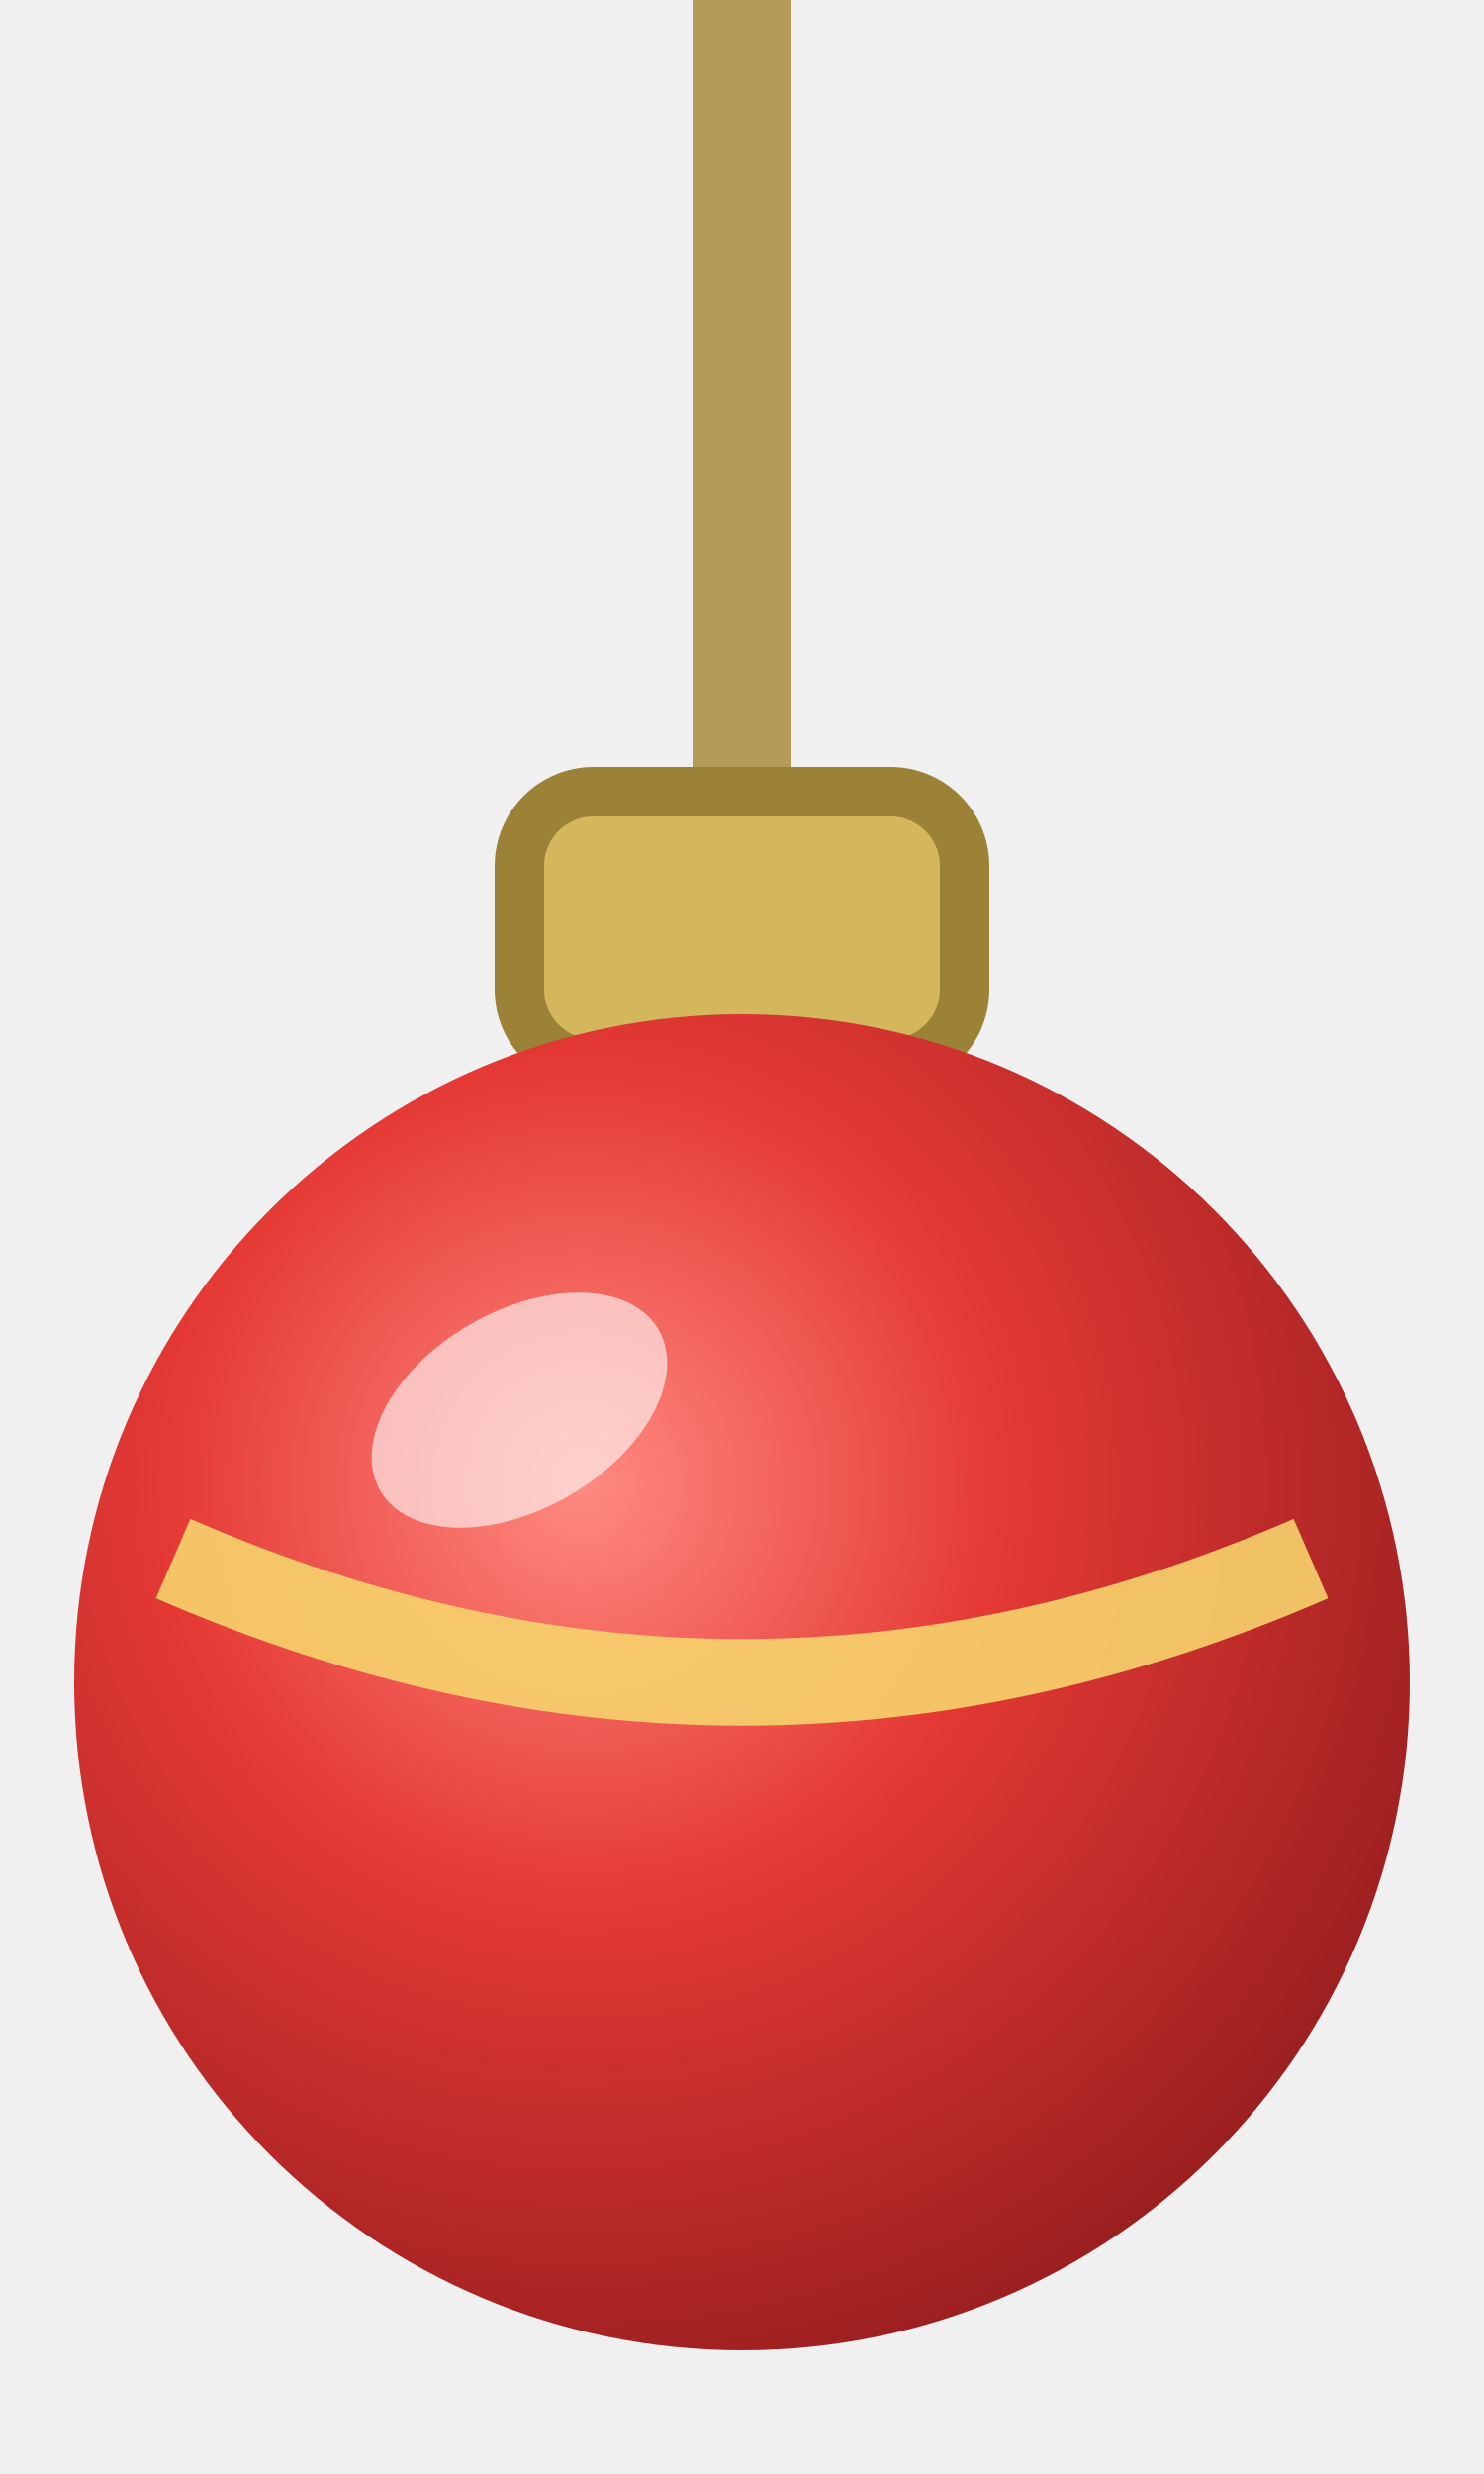
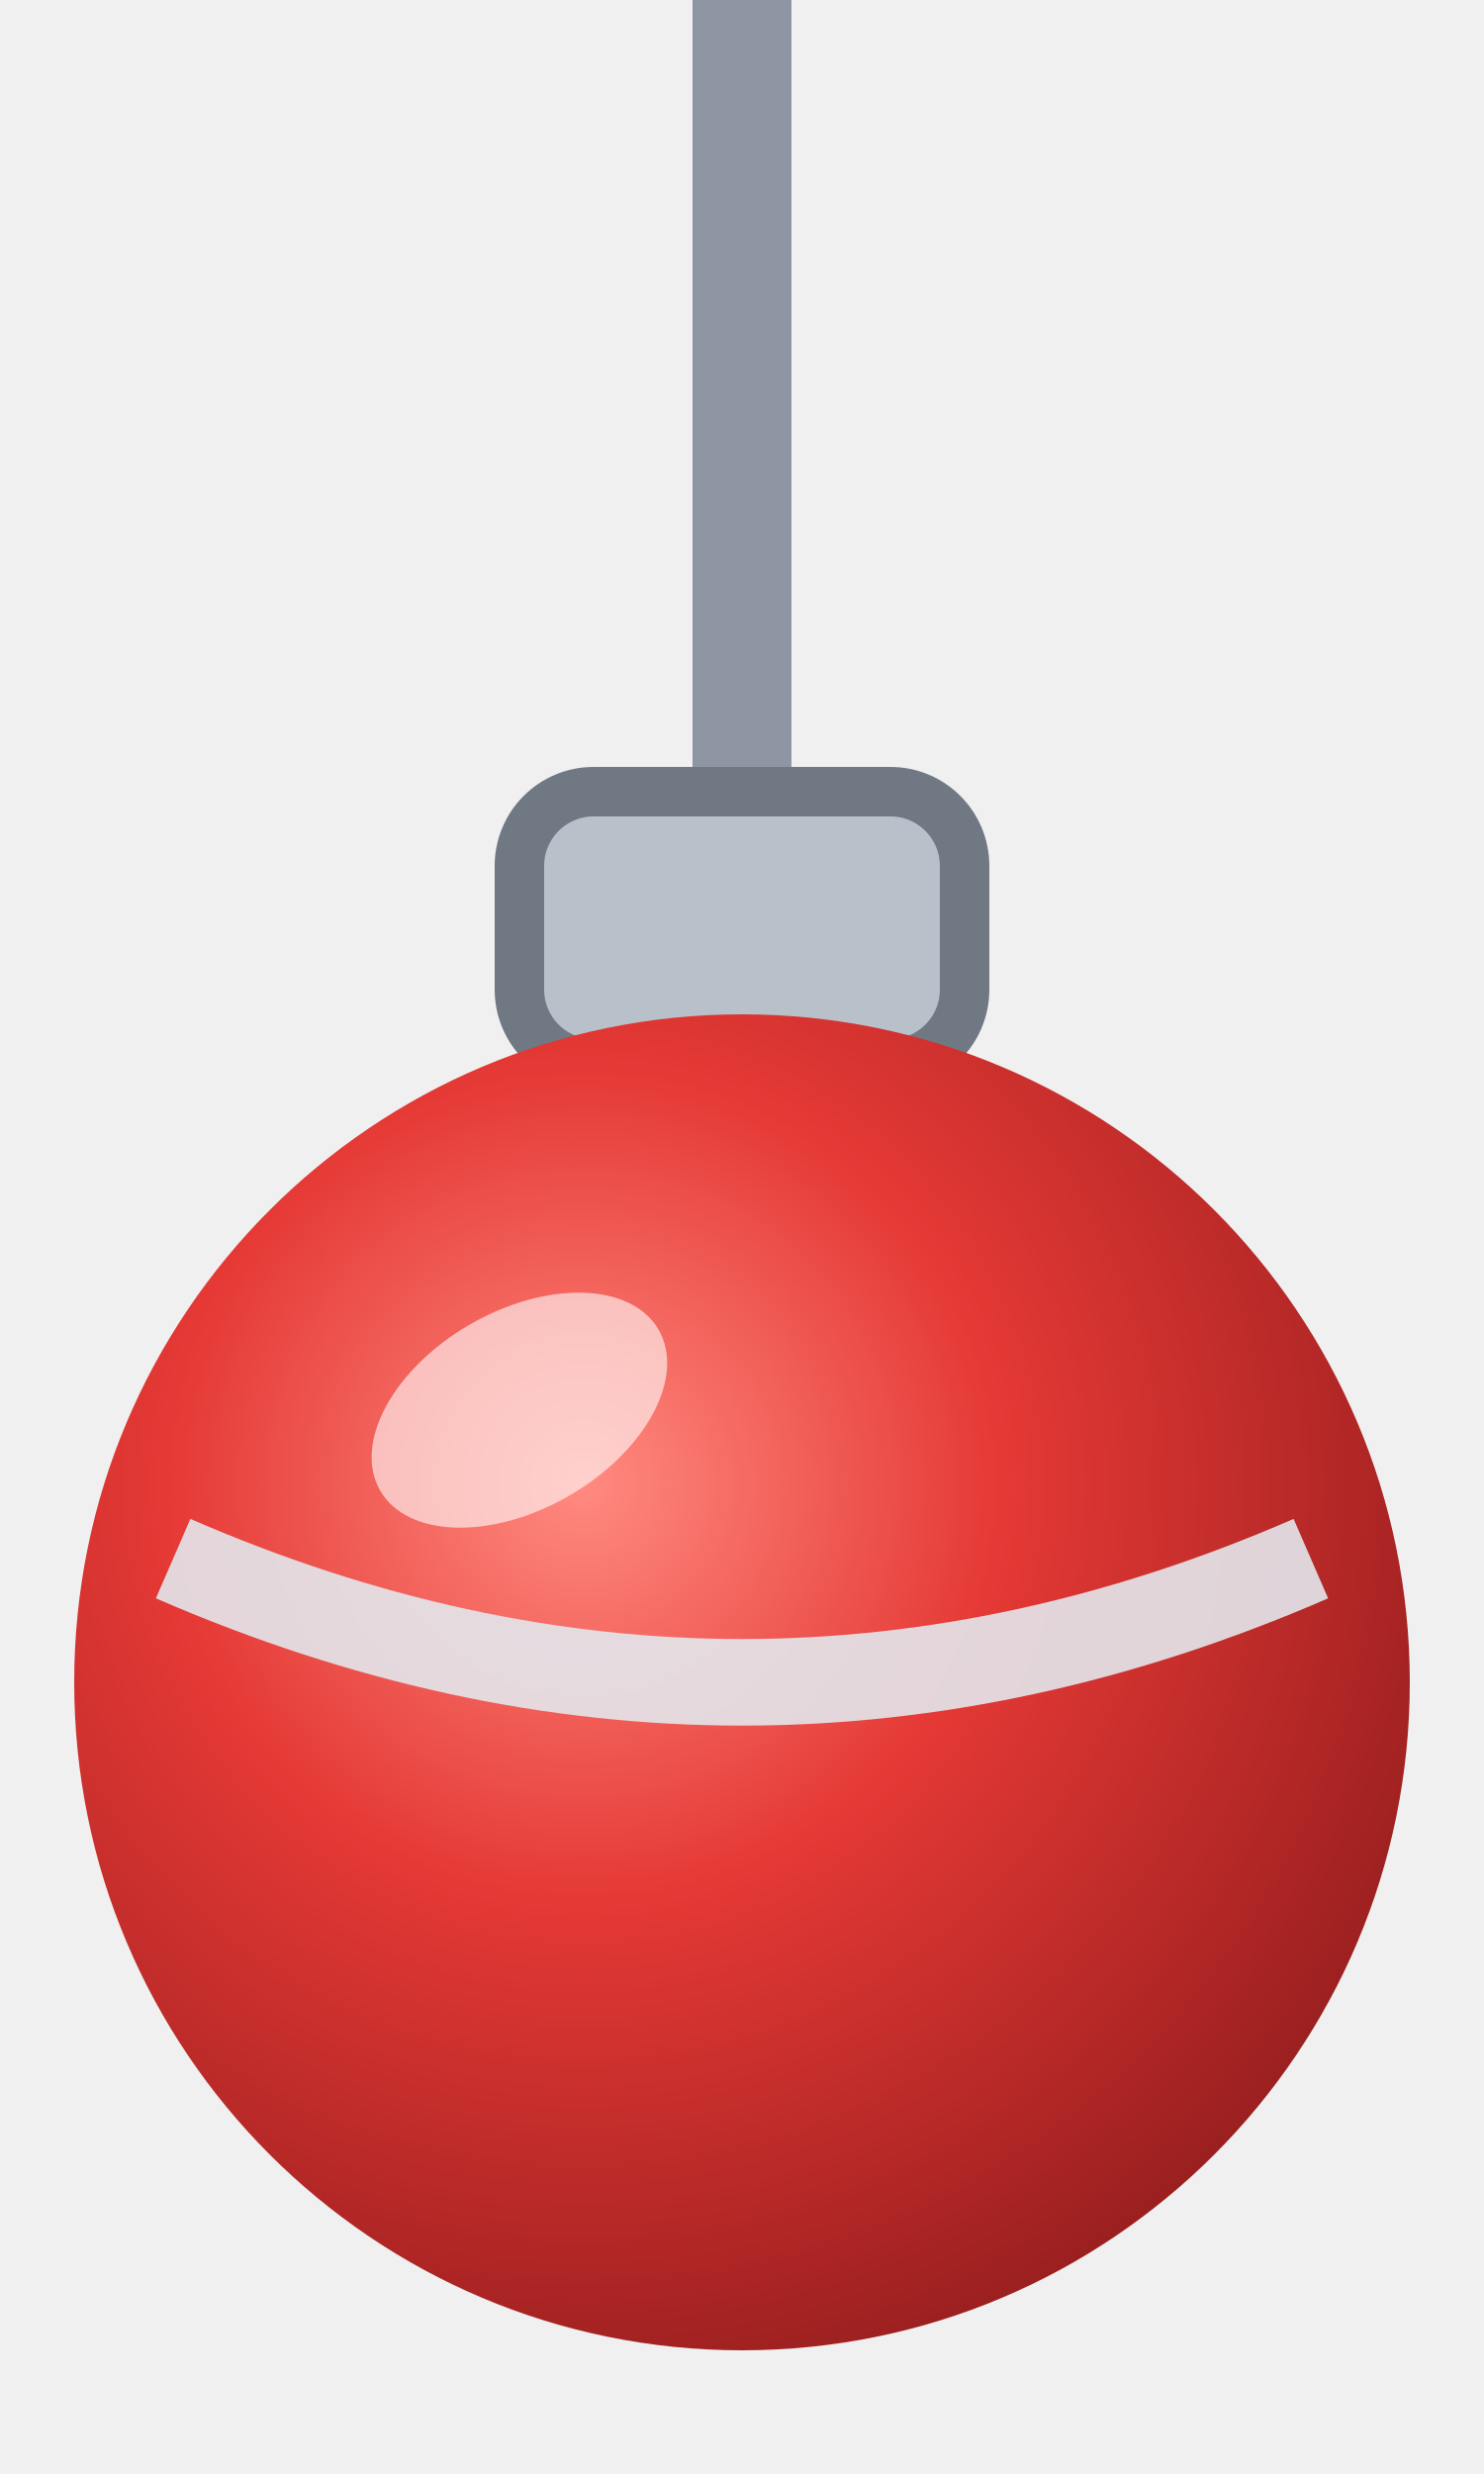
<svg xmlns="http://www.w3.org/2000/svg" width="12" height="20" viewBox="0 0 12 20">
  <defs>
    <radialGradient id="g" cx=".38" cy=".35" r=".7">
      <stop offset="0" stop-color="#ff8a80" />
      <stop offset=".45" stop-color="#e53935" />
      <stop offset="1" stop-color="#9a1f1f" />
    </radialGradient>
  </defs>
-   <path d="M6 0V7" stroke="#b39b5a" stroke-width=".8" />
-   <rect x="4.2" y="6.4" width="3.6" height="2.2" rx=".6" fill="#d4b65c" stroke="#9c8236" stroke-width=".4" />
+   <path d="M6 0V7" stroke="#8d96a2" stroke-width=".8" />
+   <rect x="4.2" y="6.4" width="3.6" height="2.2" rx=".6" fill="#b8c0c9" stroke="#6f7883" stroke-width=".4" />
  <circle cx="6" cy="13.6" r="5.4" fill="url(#g)" />
-   <path d="M1.4 12.6Q6 14.6 10.6 12.6" fill="none" stroke="#f6d36b" stroke-width=".7" opacity=".9" />
+   <path d="M1.4 12.6Q6 14.6 10.6 12.6" fill="none" stroke="#e3e7ec" stroke-width=".7" opacity=".9" />
  <ellipse cx="4.2" cy="11.4" rx="1.3" ry=".8" fill="#fff" opacity=".6" transform="rotate(-30 4.2 11.4)" />
</svg>
